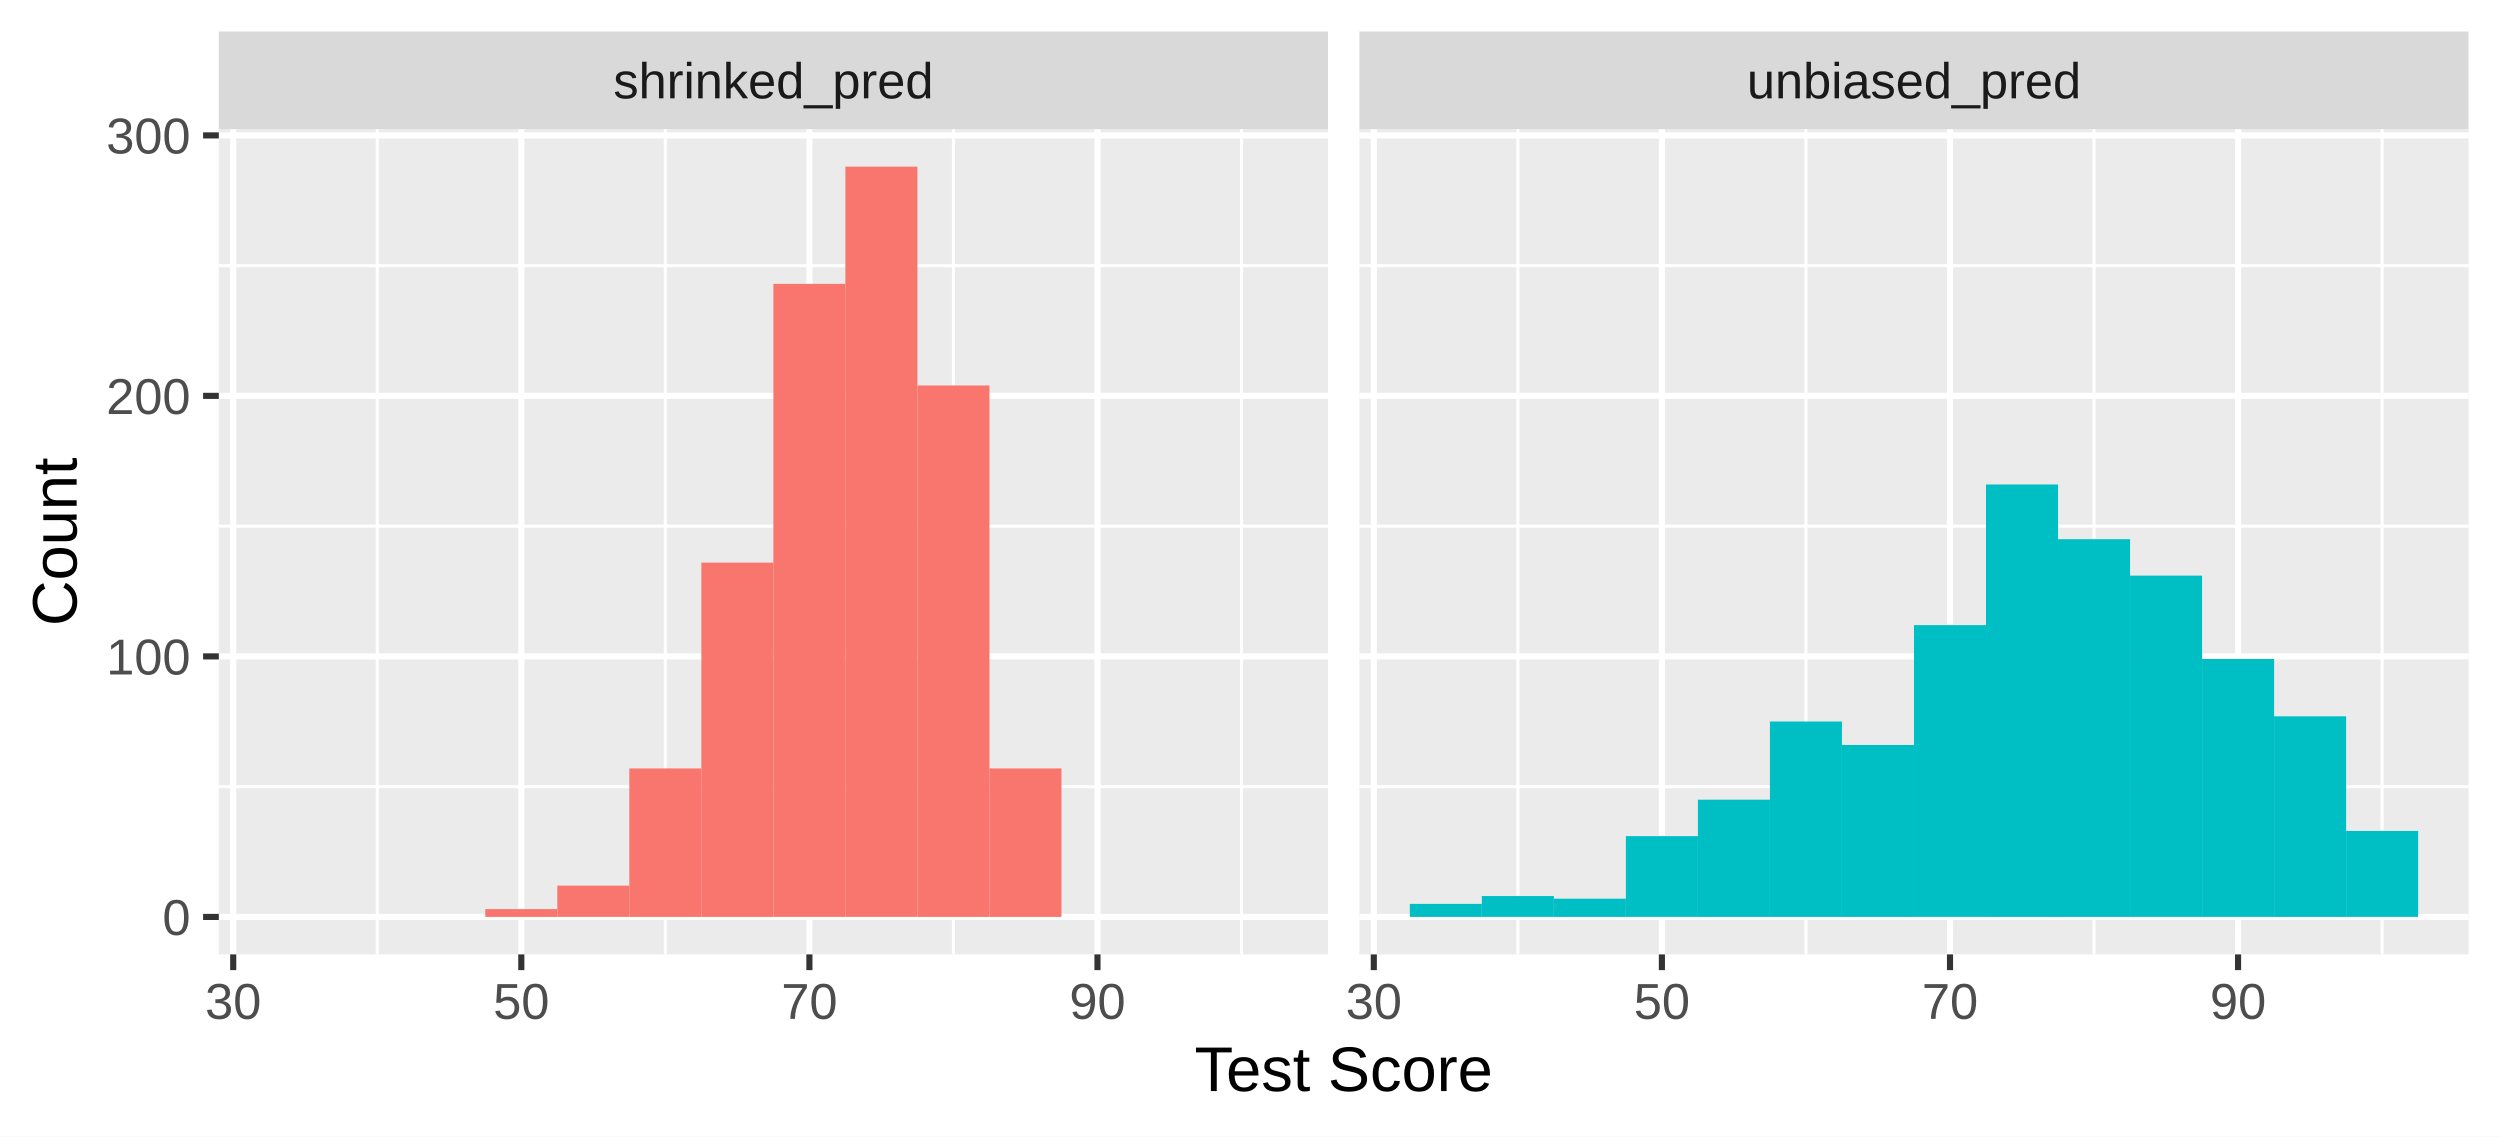
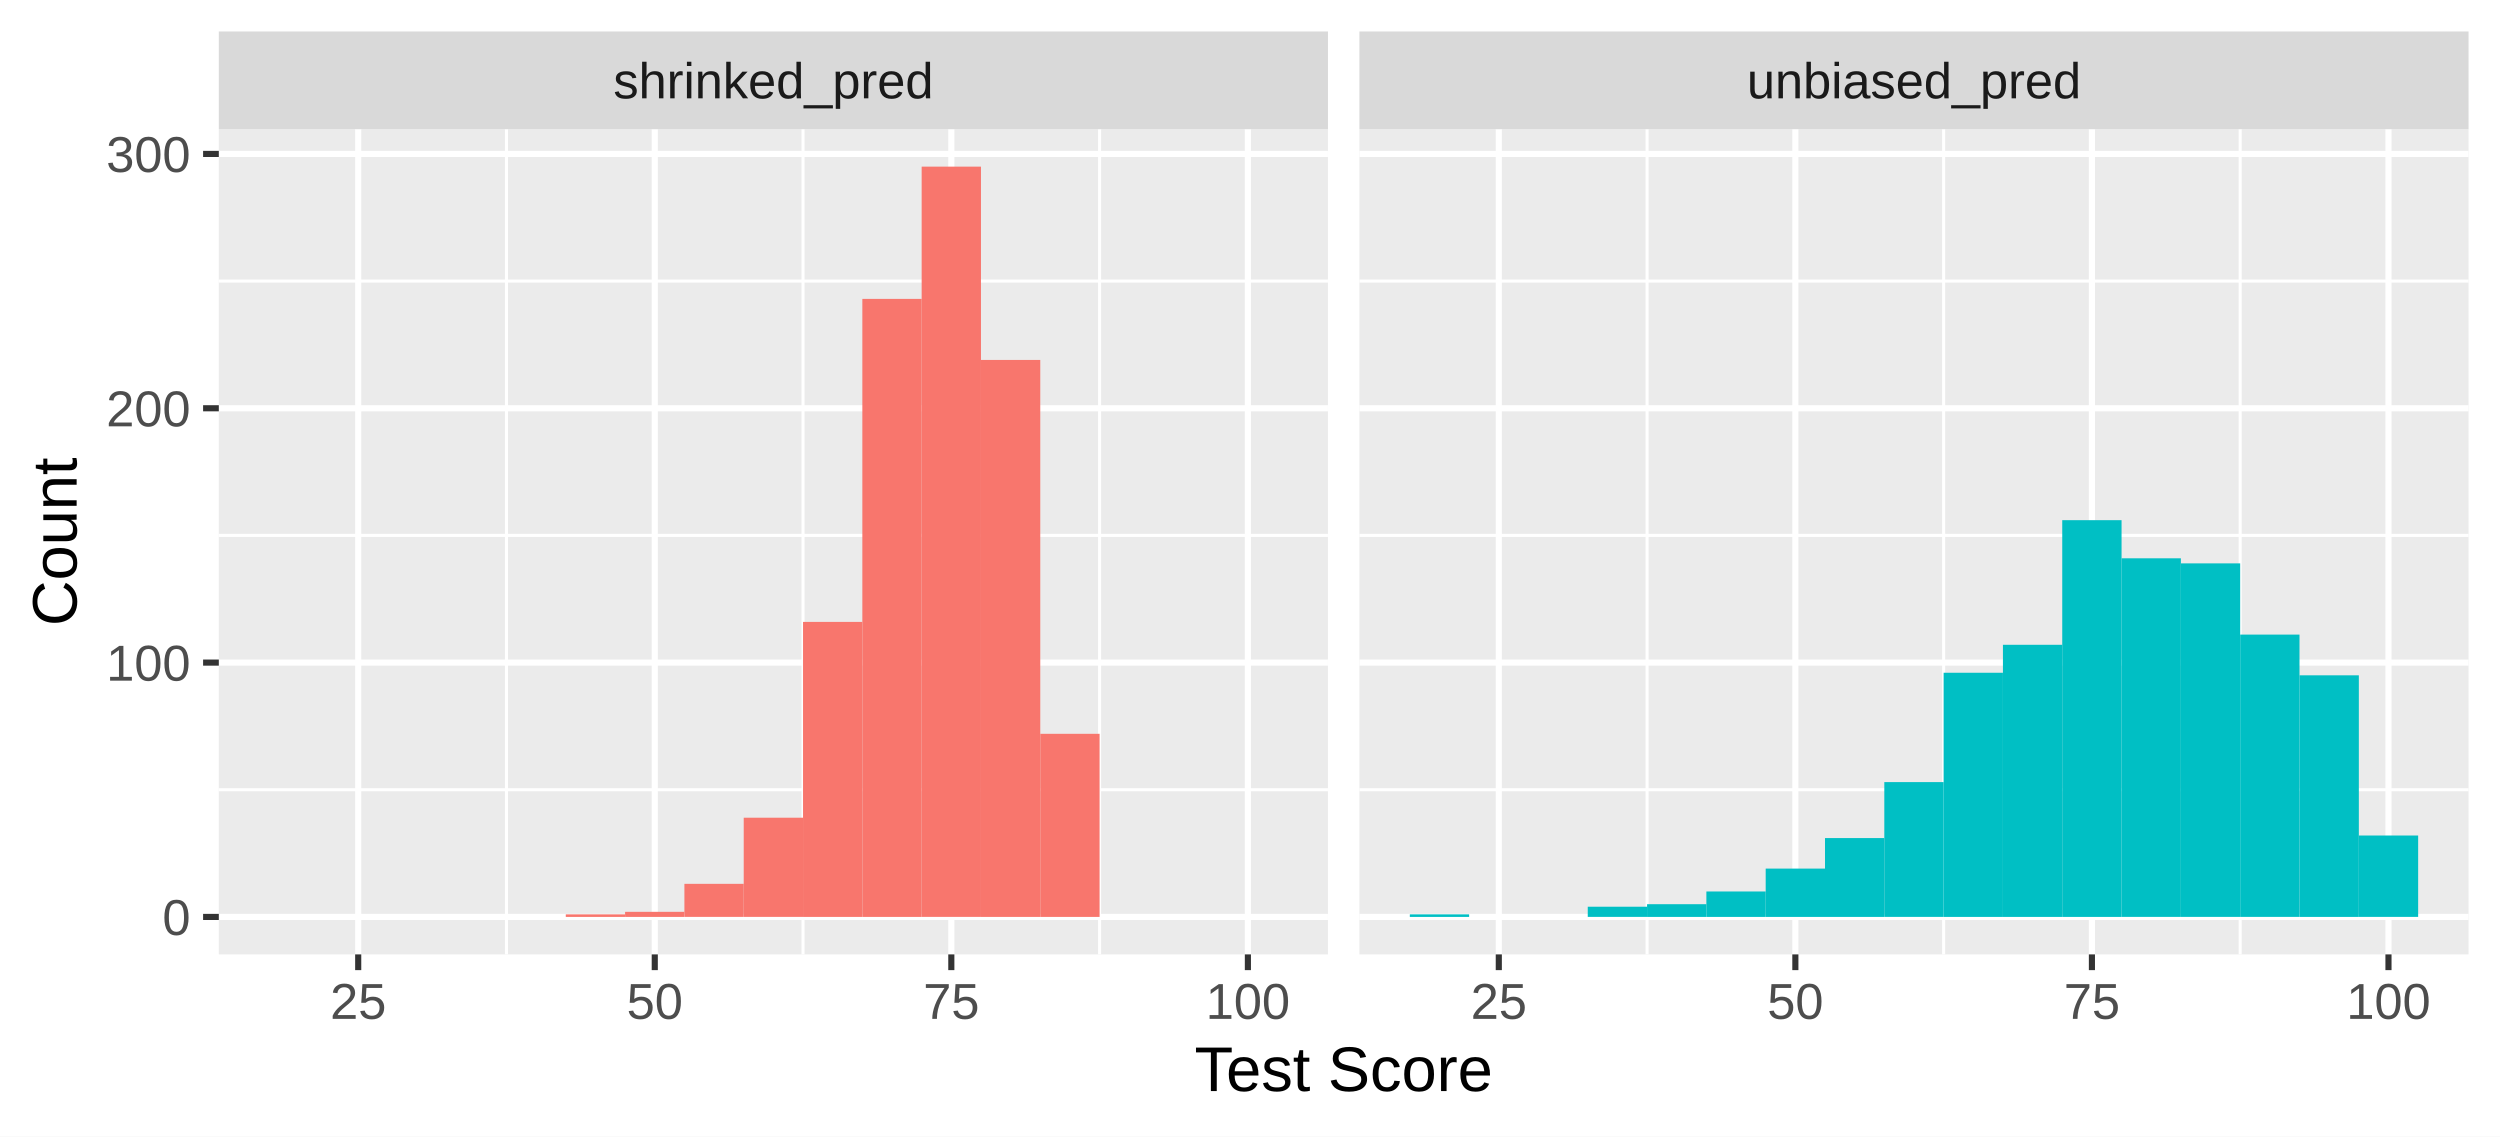
<svg xmlns="http://www.w3.org/2000/svg" class="svglite" width="792.00pt" height="360.00pt" viewBox="0 0 792.00 360.00">
  <defs>
    <style type="text/css">
    .svglite line, .svglite polyline, .svglite polygon, .svglite path, .svglite rect, .svglite circle {
      fill: none;
      stroke: #000000;
      stroke-linecap: round;
      stroke-linejoin: round;
      stroke-miterlimit: 10.00;
    }
  </style>
  </defs>
  <rect width="100%" height="100%" style="stroke: none; fill: #FFFFFF;" />
  <defs>
    <clipPath id="cpMC4wMHw3OTIuMDB8MC4wMHwzNjAuMDA=">
      <rect x="0.00" y="0.00" width="792.00" height="360.00" />
    </clipPath>
  </defs>
  <g clip-path="url(#cpMC4wMHw3OTIuMDB8MC4wMHwzNjAuMDA=)">
    <rect x="0.00" y="0.00" width="792.00" height="360.00" style="stroke-width: 1.94; stroke: #FFFFFF; fill: #FFFFFF;" />
  </g>
  <defs>
    <clipPath id="cpNjkuMzJ8NDIwLjcwfDQwLjkxfDMwMi4zNg==">
      <rect x="69.32" y="40.91" width="351.38" height="261.45" />
    </clipPath>
  </defs>
  <g clip-path="url(#cpNjkuMzJ8NDIwLjcwfDQwLjkxfDMwMi4zNg==)">
    <rect x="69.32" y="40.91" width="351.38" height="261.45" style="stroke-width: 1.94; stroke: none; fill: #EBEBEB;" />
-     <polyline points="69.32,249.21 420.70,249.21 " style="stroke-width: 0.97; stroke: #FFFFFF; stroke-linecap: butt;" />
-     <polyline points="69.32,166.68 420.70,166.68 " style="stroke-width: 0.97; stroke: #FFFFFF; stroke-linecap: butt;" />
-     <polyline points="69.32,84.16 420.70,84.16 " style="stroke-width: 0.97; stroke: #FFFFFF; stroke-linecap: butt;" />
-     <polyline points="119.52,302.36 119.52,40.91 " style="stroke-width: 0.97; stroke: #FFFFFF; stroke-linecap: butt;" />
-     <polyline points="210.78,302.36 210.78,40.91 " style="stroke-width: 0.97; stroke: #FFFFFF; stroke-linecap: butt;" />
-     <polyline points="302.05,302.36 302.05,40.91 " style="stroke-width: 0.97; stroke: #FFFFFF; stroke-linecap: butt;" />
-     <polyline points="393.32,302.36 393.32,40.91 " style="stroke-width: 0.97; stroke: #FFFFFF; stroke-linecap: butt;" />
+     <polyline points="69.32,250.19 420.70,250.19 " style="stroke-width: 0.97; stroke: #FFFFFF; stroke-linecap: butt;" />
+     <polyline points="69.32,169.62 420.70,169.62 " style="stroke-width: 0.97; stroke: #FFFFFF; stroke-linecap: butt;" />
+     <polyline points="69.32,89.05 420.70,89.05 " style="stroke-width: 0.97; stroke: #FFFFFF; stroke-linecap: butt;" />
+     <polyline points="160.45,302.36 160.45,40.91 " style="stroke-width: 0.97; stroke: #FFFFFF; stroke-linecap: butt;" />
+     <polyline points="254.40,302.36 254.40,40.91 " style="stroke-width: 0.97; stroke: #FFFFFF; stroke-linecap: butt;" />
+     <polyline points="348.35,302.36 348.35,40.91 " style="stroke-width: 0.97; stroke: #FFFFFF; stroke-linecap: butt;" />
    <polyline points="69.32,290.48 420.70,290.48 " style="stroke-width: 1.94; stroke: #FFFFFF; stroke-linecap: butt;" />
-     <polyline points="69.32,207.95 420.70,207.95 " style="stroke-width: 1.94; stroke: #FFFFFF; stroke-linecap: butt;" />
-     <polyline points="69.32,125.42 420.70,125.42 " style="stroke-width: 1.94; stroke: #FFFFFF; stroke-linecap: butt;" />
-     <polyline points="69.32,42.89 420.70,42.89 " style="stroke-width: 1.94; stroke: #FFFFFF; stroke-linecap: butt;" />
-     <polyline points="73.88,302.36 73.88,40.91 " style="stroke-width: 1.94; stroke: #FFFFFF; stroke-linecap: butt;" />
-     <polyline points="165.15,302.36 165.15,40.91 " style="stroke-width: 1.94; stroke: #FFFFFF; stroke-linecap: butt;" />
-     <polyline points="256.42,302.36 256.42,40.91 " style="stroke-width: 1.94; stroke: #FFFFFF; stroke-linecap: butt;" />
-     <polyline points="347.68,302.36 347.68,40.91 " style="stroke-width: 1.94; stroke: #FFFFFF; stroke-linecap: butt;" />
-     <rect x="85.29" y="290.48" width="22.82" height="0.00" style="stroke-width: 1.07; stroke: none; stroke-linecap: square; stroke-linejoin: miter; fill: #F8766D;" />
-     <rect x="108.11" y="290.48" width="22.82" height="0.00" style="stroke-width: 1.07; stroke: none; stroke-linecap: square; stroke-linejoin: miter; fill: #F8766D;" />
-     <rect x="130.92" y="290.48" width="22.82" height="0.00" style="stroke-width: 1.07; stroke: none; stroke-linecap: square; stroke-linejoin: miter; fill: #F8766D;" />
-     <rect x="153.74" y="288.00" width="22.82" height="2.48" style="stroke-width: 1.07; stroke: none; stroke-linecap: square; stroke-linejoin: miter; fill: #F8766D;" />
-     <rect x="176.56" y="280.57" width="22.82" height="9.90" style="stroke-width: 1.07; stroke: none; stroke-linecap: square; stroke-linejoin: miter; fill: #F8766D;" />
-     <rect x="199.37" y="243.44" width="22.82" height="47.04" style="stroke-width: 1.07; stroke: none; stroke-linecap: square; stroke-linejoin: miter; fill: #F8766D;" />
-     <rect x="222.19" y="178.24" width="22.82" height="112.24" style="stroke-width: 1.07; stroke: none; stroke-linecap: square; stroke-linejoin: miter; fill: #F8766D;" />
-     <rect x="245.01" y="89.93" width="22.82" height="200.54" style="stroke-width: 1.07; stroke: none; stroke-linecap: square; stroke-linejoin: miter; fill: #F8766D;" />
-     <rect x="267.82" y="52.79" width="22.82" height="237.68" style="stroke-width: 1.07; stroke: none; stroke-linecap: square; stroke-linejoin: miter; fill: #F8766D;" />
-     <rect x="290.64" y="122.12" width="22.82" height="168.36" style="stroke-width: 1.07; stroke: none; stroke-linecap: square; stroke-linejoin: miter; fill: #F8766D;" />
-     <rect x="313.46" y="243.44" width="22.82" height="47.04" style="stroke-width: 1.07; stroke: none; stroke-linecap: square; stroke-linejoin: miter; fill: #F8766D;" />
-     <rect x="336.27" y="290.48" width="22.82" height="0.00" style="stroke-width: 1.07; stroke: none; stroke-linecap: square; stroke-linejoin: miter; fill: #F8766D;" />
-     <rect x="359.09" y="290.48" width="22.82" height="0.00" style="stroke-width: 1.07; stroke: none; stroke-linecap: square; stroke-linejoin: miter; fill: #F8766D;" />
-     <rect x="381.91" y="290.48" width="22.82" height="0.00" style="stroke-width: 1.07; stroke: none; stroke-linecap: square; stroke-linejoin: miter; fill: #F8766D;" />
+     <polyline points="69.32,209.91 420.70,209.91 " style="stroke-width: 1.94; stroke: #FFFFFF; stroke-linecap: butt;" />
+     <polyline points="69.32,129.34 420.70,129.34 " style="stroke-width: 1.94; stroke: #FFFFFF; stroke-linecap: butt;" />
+     <polyline points="69.32,48.77 420.70,48.77 " style="stroke-width: 1.94; stroke: #FFFFFF; stroke-linecap: butt;" />
+     <polyline points="113.48,302.36 113.48,40.91 " style="stroke-width: 1.94; stroke: #FFFFFF; stroke-linecap: butt;" />
+     <polyline points="207.43,302.36 207.43,40.91 " style="stroke-width: 1.94; stroke: #FFFFFF; stroke-linecap: butt;" />
+     <polyline points="301.38,302.36 301.38,40.91 " style="stroke-width: 1.94; stroke: #FFFFFF; stroke-linecap: butt;" />
+     <polyline points="395.33,302.36 395.33,40.91 " style="stroke-width: 1.94; stroke: #FFFFFF; stroke-linecap: butt;" />
+     <rect x="85.29" y="290.48" width="18.79" height="0.00" style="stroke-width: 1.07; stroke: none; stroke-linecap: square; stroke-linejoin: miter; fill: #F8766D;" />
+     <rect x="104.08" y="290.48" width="18.79" height="0.00" style="stroke-width: 1.07; stroke: none; stroke-linecap: square; stroke-linejoin: miter; fill: #F8766D;" />
+     <rect x="122.87" y="290.48" width="18.79" height="0.00" style="stroke-width: 1.07; stroke: none; stroke-linecap: square; stroke-linejoin: miter; fill: #F8766D;" />
+     <rect x="141.66" y="290.48" width="18.79" height="0.00" style="stroke-width: 1.07; stroke: none; stroke-linecap: square; stroke-linejoin: miter; fill: #F8766D;" />
+     <rect x="160.45" y="290.48" width="18.79" height="0.00" style="stroke-width: 1.07; stroke: none; stroke-linecap: square; stroke-linejoin: miter; fill: #F8766D;" />
+     <rect x="179.24" y="289.67" width="18.79" height="0.81" style="stroke-width: 1.07; stroke: none; stroke-linecap: square; stroke-linejoin: miter; fill: #F8766D;" />
+     <rect x="198.03" y="288.87" width="18.79" height="1.61" style="stroke-width: 1.07; stroke: none; stroke-linecap: square; stroke-linejoin: miter; fill: #F8766D;" />
+     <rect x="216.82" y="280.00" width="18.79" height="10.47" style="stroke-width: 1.07; stroke: none; stroke-linecap: square; stroke-linejoin: miter; fill: #F8766D;" />
+     <rect x="235.61" y="259.05" width="18.79" height="31.42" style="stroke-width: 1.07; stroke: none; stroke-linecap: square; stroke-linejoin: miter; fill: #F8766D;" />
+     <rect x="254.40" y="197.02" width="18.79" height="93.46" style="stroke-width: 1.07; stroke: none; stroke-linecap: square; stroke-linejoin: miter; fill: #F8766D;" />
+     <rect x="273.19" y="94.69" width="18.79" height="195.79" style="stroke-width: 1.07; stroke: none; stroke-linecap: square; stroke-linejoin: miter; fill: #F8766D;" />
+     <rect x="291.98" y="52.79" width="18.79" height="237.68" style="stroke-width: 1.07; stroke: none; stroke-linecap: square; stroke-linejoin: miter; fill: #F8766D;" />
+     <rect x="310.77" y="114.03" width="18.79" height="176.45" style="stroke-width: 1.07; stroke: none; stroke-linecap: square; stroke-linejoin: miter; fill: #F8766D;" />
+     <rect x="329.56" y="232.47" width="18.79" height="58.01" style="stroke-width: 1.07; stroke: none; stroke-linecap: square; stroke-linejoin: miter; fill: #F8766D;" />
+     <rect x="348.35" y="290.48" width="18.79" height="0.00" style="stroke-width: 1.07; stroke: none; stroke-linecap: square; stroke-linejoin: miter; fill: #F8766D;" />
+     <rect x="367.14" y="290.48" width="18.79" height="0.00" style="stroke-width: 1.07; stroke: none; stroke-linecap: square; stroke-linejoin: miter; fill: #F8766D;" />
+     <rect x="385.93" y="290.48" width="18.79" height="0.00" style="stroke-width: 1.07; stroke: none; stroke-linecap: square; stroke-linejoin: miter; fill: #F8766D;" />
  </g>
  <g clip-path="url(#cpMC4wMHw3OTIuMDB8MC4wMHwzNjAuMDA=)">
</g>
  <defs>
    <clipPath id="cpNDMwLjY2fDc4Mi4wNHw0MC45MXwzMDIuMzY=">
      <rect x="430.66" y="40.91" width="351.38" height="261.45" />
    </clipPath>
  </defs>
  <g clip-path="url(#cpNDMwLjY2fDc4Mi4wNHw0MC45MXwzMDIuMzY=)">
    <rect x="430.66" y="40.91" width="351.38" height="261.45" style="stroke-width: 1.94; stroke: none; fill: #EBEBEB;" />
-     <polyline points="430.66,249.21 782.04,249.21 " style="stroke-width: 0.97; stroke: #FFFFFF; stroke-linecap: butt;" />
-     <polyline points="430.66,166.68 782.04,166.68 " style="stroke-width: 0.97; stroke: #FFFFFF; stroke-linecap: butt;" />
-     <polyline points="430.66,84.16 782.04,84.16 " style="stroke-width: 0.97; stroke: #FFFFFF; stroke-linecap: butt;" />
-     <polyline points="480.86,302.36 480.86,40.91 " style="stroke-width: 0.97; stroke: #FFFFFF; stroke-linecap: butt;" />
-     <polyline points="572.12,302.36 572.12,40.91 " style="stroke-width: 0.97; stroke: #FFFFFF; stroke-linecap: butt;" />
-     <polyline points="663.39,302.36 663.39,40.91 " style="stroke-width: 0.97; stroke: #FFFFFF; stroke-linecap: butt;" />
-     <polyline points="754.66,302.36 754.66,40.91 " style="stroke-width: 0.97; stroke: #FFFFFF; stroke-linecap: butt;" />
+     <polyline points="430.66,250.19 782.04,250.19 " style="stroke-width: 0.97; stroke: #FFFFFF; stroke-linecap: butt;" />
+     <polyline points="430.66,169.62 782.04,169.62 " style="stroke-width: 0.97; stroke: #FFFFFF; stroke-linecap: butt;" />
+     <polyline points="430.66,89.05 782.04,89.05 " style="stroke-width: 0.97; stroke: #FFFFFF; stroke-linecap: butt;" />
+     <polyline points="521.79,302.36 521.79,40.91 " style="stroke-width: 0.97; stroke: #FFFFFF; stroke-linecap: butt;" />
+     <polyline points="615.74,302.36 615.74,40.91 " style="stroke-width: 0.97; stroke: #FFFFFF; stroke-linecap: butt;" />
+     <polyline points="709.69,302.36 709.69,40.91 " style="stroke-width: 0.97; stroke: #FFFFFF; stroke-linecap: butt;" />
    <polyline points="430.66,290.48 782.04,290.48 " style="stroke-width: 1.94; stroke: #FFFFFF; stroke-linecap: butt;" />
-     <polyline points="430.66,207.95 782.04,207.95 " style="stroke-width: 1.94; stroke: #FFFFFF; stroke-linecap: butt;" />
-     <polyline points="430.66,125.42 782.04,125.42 " style="stroke-width: 1.94; stroke: #FFFFFF; stroke-linecap: butt;" />
-     <polyline points="430.66,42.89 782.04,42.89 " style="stroke-width: 1.94; stroke: #FFFFFF; stroke-linecap: butt;" />
-     <polyline points="435.22,302.36 435.22,40.91 " style="stroke-width: 1.94; stroke: #FFFFFF; stroke-linecap: butt;" />
-     <polyline points="526.49,302.36 526.49,40.91 " style="stroke-width: 1.94; stroke: #FFFFFF; stroke-linecap: butt;" />
-     <polyline points="617.76,302.36 617.76,40.91 " style="stroke-width: 1.94; stroke: #FFFFFF; stroke-linecap: butt;" />
-     <polyline points="709.02,302.36 709.02,40.91 " style="stroke-width: 1.94; stroke: #FFFFFF; stroke-linecap: butt;" />
-     <rect x="446.63" y="286.35" width="22.82" height="4.13" style="stroke-width: 1.07; stroke: none; stroke-linecap: square; stroke-linejoin: miter; fill: #00BFC4;" />
-     <rect x="469.45" y="283.87" width="22.82" height="6.60" style="stroke-width: 1.07; stroke: none; stroke-linecap: square; stroke-linejoin: miter; fill: #00BFC4;" />
-     <rect x="492.26" y="284.70" width="22.82" height="5.78" style="stroke-width: 1.07; stroke: none; stroke-linecap: square; stroke-linejoin: miter; fill: #00BFC4;" />
-     <rect x="515.08" y="264.89" width="22.82" height="25.58" style="stroke-width: 1.07; stroke: none; stroke-linecap: square; stroke-linejoin: miter; fill: #00BFC4;" />
-     <rect x="537.90" y="253.34" width="22.82" height="37.14" style="stroke-width: 1.07; stroke: none; stroke-linecap: square; stroke-linejoin: miter; fill: #00BFC4;" />
-     <rect x="560.71" y="228.58" width="22.82" height="61.90" style="stroke-width: 1.07; stroke: none; stroke-linecap: square; stroke-linejoin: miter; fill: #00BFC4;" />
-     <rect x="583.53" y="236.01" width="22.82" height="54.47" style="stroke-width: 1.07; stroke: none; stroke-linecap: square; stroke-linejoin: miter; fill: #00BFC4;" />
-     <rect x="606.35" y="198.04" width="22.82" height="92.43" style="stroke-width: 1.07; stroke: none; stroke-linecap: square; stroke-linejoin: miter; fill: #00BFC4;" />
-     <rect x="629.17" y="153.48" width="22.82" height="137.00" style="stroke-width: 1.07; stroke: none; stroke-linecap: square; stroke-linejoin: miter; fill: #00BFC4;" />
-     <rect x="651.98" y="170.81" width="22.82" height="119.67" style="stroke-width: 1.07; stroke: none; stroke-linecap: square; stroke-linejoin: miter; fill: #00BFC4;" />
-     <rect x="674.80" y="182.36" width="22.82" height="108.11" style="stroke-width: 1.07; stroke: none; stroke-linecap: square; stroke-linejoin: miter; fill: #00BFC4;" />
-     <rect x="697.62" y="208.77" width="22.82" height="81.70" style="stroke-width: 1.07; stroke: none; stroke-linecap: square; stroke-linejoin: miter; fill: #00BFC4;" />
-     <rect x="720.43" y="226.93" width="22.82" height="63.55" style="stroke-width: 1.07; stroke: none; stroke-linecap: square; stroke-linejoin: miter; fill: #00BFC4;" />
-     <rect x="743.25" y="263.24" width="22.82" height="27.23" style="stroke-width: 1.07; stroke: none; stroke-linecap: square; stroke-linejoin: miter; fill: #00BFC4;" />
+     <polyline points="430.66,209.91 782.04,209.91 " style="stroke-width: 1.94; stroke: #FFFFFF; stroke-linecap: butt;" />
+     <polyline points="430.66,129.34 782.04,129.34 " style="stroke-width: 1.94; stroke: #FFFFFF; stroke-linecap: butt;" />
+     <polyline points="430.66,48.77 782.04,48.77 " style="stroke-width: 1.94; stroke: #FFFFFF; stroke-linecap: butt;" />
+     <polyline points="474.82,302.36 474.82,40.91 " style="stroke-width: 1.94; stroke: #FFFFFF; stroke-linecap: butt;" />
+     <polyline points="568.77,302.36 568.77,40.91 " style="stroke-width: 1.94; stroke: #FFFFFF; stroke-linecap: butt;" />
+     <polyline points="662.72,302.36 662.72,40.91 " style="stroke-width: 1.94; stroke: #FFFFFF; stroke-linecap: butt;" />
+     <polyline points="756.67,302.36 756.67,40.91 " style="stroke-width: 1.94; stroke: #FFFFFF; stroke-linecap: butt;" />
+     <rect x="446.63" y="289.67" width="18.79" height="0.81" style="stroke-width: 1.07; stroke: none; stroke-linecap: square; stroke-linejoin: miter; fill: #00BFC4;" />
+     <rect x="465.42" y="290.48" width="18.79" height="0.00" style="stroke-width: 1.07; stroke: none; stroke-linecap: square; stroke-linejoin: miter; fill: #00BFC4;" />
+     <rect x="484.21" y="290.48" width="18.79" height="0.00" style="stroke-width: 1.07; stroke: none; stroke-linecap: square; stroke-linejoin: miter; fill: #00BFC4;" />
+     <rect x="503.00" y="287.25" width="18.79" height="3.22" style="stroke-width: 1.07; stroke: none; stroke-linecap: square; stroke-linejoin: miter; fill: #00BFC4;" />
+     <rect x="521.79" y="286.45" width="18.79" height="4.03" style="stroke-width: 1.07; stroke: none; stroke-linecap: square; stroke-linejoin: miter; fill: #00BFC4;" />
+     <rect x="540.58" y="282.42" width="18.79" height="8.06" style="stroke-width: 1.07; stroke: none; stroke-linecap: square; stroke-linejoin: miter; fill: #00BFC4;" />
+     <rect x="559.37" y="275.17" width="18.79" height="15.31" style="stroke-width: 1.07; stroke: none; stroke-linecap: square; stroke-linejoin: miter; fill: #00BFC4;" />
+     <rect x="578.16" y="265.50" width="18.79" height="24.98" style="stroke-width: 1.07; stroke: none; stroke-linecap: square; stroke-linejoin: miter; fill: #00BFC4;" />
+     <rect x="596.95" y="247.77" width="18.79" height="42.70" style="stroke-width: 1.07; stroke: none; stroke-linecap: square; stroke-linejoin: miter; fill: #00BFC4;" />
+     <rect x="615.74" y="213.13" width="18.79" height="77.35" style="stroke-width: 1.07; stroke: none; stroke-linecap: square; stroke-linejoin: miter; fill: #00BFC4;" />
+     <rect x="634.53" y="204.27" width="18.79" height="86.21" style="stroke-width: 1.07; stroke: none; stroke-linecap: square; stroke-linejoin: miter; fill: #00BFC4;" />
+     <rect x="653.32" y="164.79" width="18.79" height="125.69" style="stroke-width: 1.07; stroke: none; stroke-linecap: square; stroke-linejoin: miter; fill: #00BFC4;" />
+     <rect x="672.11" y="176.87" width="18.79" height="113.60" style="stroke-width: 1.07; stroke: none; stroke-linecap: square; stroke-linejoin: miter; fill: #00BFC4;" />
+     <rect x="690.90" y="178.48" width="18.79" height="111.99" style="stroke-width: 1.07; stroke: none; stroke-linecap: square; stroke-linejoin: miter; fill: #00BFC4;" />
+     <rect x="709.69" y="201.04" width="18.79" height="89.43" style="stroke-width: 1.07; stroke: none; stroke-linecap: square; stroke-linejoin: miter; fill: #00BFC4;" />
+     <rect x="728.49" y="213.94" width="18.79" height="76.54" style="stroke-width: 1.07; stroke: none; stroke-linecap: square; stroke-linejoin: miter; fill: #00BFC4;" />
+     <rect x="747.28" y="264.69" width="18.79" height="25.78" style="stroke-width: 1.07; stroke: none; stroke-linecap: square; stroke-linejoin: miter; fill: #00BFC4;" />
  </g>
  <g clip-path="url(#cpMC4wMHw3OTIuMDB8MC4wMHwzNjAuMDA=)">
</g>
  <defs>
    <clipPath id="cpNjkuMzJ8NDIwLjcwfDkuOTZ8NDAuOTE=">
      <rect x="69.32" y="9.96" width="351.38" height="30.95" />
    </clipPath>
  </defs>
  <g clip-path="url(#cpNjkuMzJ8NDIwLjcwfDkuOTZ8NDAuOTE=)">
    <rect x="69.32" y="9.96" width="351.38" height="30.95" style="stroke-width: 1.94; stroke: none; fill: #D9D9D9;" />
    <text x="245.01" y="31.16" text-anchor="middle" style="font-size: 16.00px; fill: #1A1A1A; font-family: Arial;" textLength="101.40px" lengthAdjust="spacingAndGlyphs">shrinked_pred</text>
  </g>
  <g clip-path="url(#cpMC4wMHw3OTIuMDB8MC4wMHwzNjAuMDA=)">
</g>
  <defs>
    <clipPath id="cpNDMwLjY2fDc4Mi4wNHw5Ljk2fDQwLjkx">
      <rect x="430.66" y="9.96" width="351.38" height="30.95" />
    </clipPath>
  </defs>
  <g clip-path="url(#cpNDMwLjY2fDc4Mi4wNHw5Ljk2fDQwLjkx)">
    <rect x="430.66" y="9.96" width="351.38" height="30.95" style="stroke-width: 1.94; stroke: none; fill: #D9D9D9;" />
    <text x="606.35" y="31.16" text-anchor="middle" style="font-size: 16.00px; fill: #1A1A1A; font-family: Arial;" textLength="105.88px" lengthAdjust="spacingAndGlyphs">unbiased_pred</text>
  </g>
  <g clip-path="url(#cpMC4wMHw3OTIuMDB8MC4wMHwzNjAuMDA=)">
-     <polyline points="73.88,307.34 73.88,302.36 " style="stroke-width: 1.94; stroke: #333333; stroke-linecap: butt;" />
-     <polyline points="165.15,307.34 165.15,302.36 " style="stroke-width: 1.94; stroke: #333333; stroke-linecap: butt;" />
-     <polyline points="256.42,307.34 256.42,302.36 " style="stroke-width: 1.94; stroke: #333333; stroke-linecap: butt;" />
-     <polyline points="347.68,307.34 347.68,302.36 " style="stroke-width: 1.94; stroke: #333333; stroke-linecap: butt;" />
-     <text x="73.88" y="322.78" text-anchor="middle" style="font-size: 16.00px; fill: #4D4D4D; font-family: Arial;" textLength="17.80px" lengthAdjust="spacingAndGlyphs">30</text>
-     <text x="165.15" y="322.78" text-anchor="middle" style="font-size: 16.00px; fill: #4D4D4D; font-family: Arial;" textLength="17.80px" lengthAdjust="spacingAndGlyphs">50</text>
-     <text x="256.42" y="322.78" text-anchor="middle" style="font-size: 16.00px; fill: #4D4D4D; font-family: Arial;" textLength="17.80px" lengthAdjust="spacingAndGlyphs">70</text>
-     <text x="347.68" y="322.78" text-anchor="middle" style="font-size: 16.00px; fill: #4D4D4D; font-family: Arial;" textLength="17.80px" lengthAdjust="spacingAndGlyphs">90</text>
-     <polyline points="435.22,307.34 435.22,302.36 " style="stroke-width: 1.94; stroke: #333333; stroke-linecap: butt;" />
-     <polyline points="526.49,307.34 526.49,302.36 " style="stroke-width: 1.94; stroke: #333333; stroke-linecap: butt;" />
-     <polyline points="617.76,307.34 617.76,302.36 " style="stroke-width: 1.94; stroke: #333333; stroke-linecap: butt;" />
-     <polyline points="709.02,307.34 709.02,302.36 " style="stroke-width: 1.94; stroke: #333333; stroke-linecap: butt;" />
-     <text x="435.22" y="322.78" text-anchor="middle" style="font-size: 16.00px; fill: #4D4D4D; font-family: Arial;" textLength="17.80px" lengthAdjust="spacingAndGlyphs">30</text>
-     <text x="526.49" y="322.78" text-anchor="middle" style="font-size: 16.00px; fill: #4D4D4D; font-family: Arial;" textLength="17.80px" lengthAdjust="spacingAndGlyphs">50</text>
-     <text x="617.76" y="322.78" text-anchor="middle" style="font-size: 16.00px; fill: #4D4D4D; font-family: Arial;" textLength="17.80px" lengthAdjust="spacingAndGlyphs">70</text>
-     <text x="709.02" y="322.78" text-anchor="middle" style="font-size: 16.00px; fill: #4D4D4D; font-family: Arial;" textLength="17.80px" lengthAdjust="spacingAndGlyphs">90</text>
+     <polyline points="113.48,307.34 113.48,302.36 " style="stroke-width: 1.94; stroke: #333333; stroke-linecap: butt;" />
+     <polyline points="207.43,307.34 207.43,302.36 " style="stroke-width: 1.94; stroke: #333333; stroke-linecap: butt;" />
+     <polyline points="301.38,307.34 301.38,302.36 " style="stroke-width: 1.94; stroke: #333333; stroke-linecap: butt;" />
+     <polyline points="395.33,307.34 395.33,302.36 " style="stroke-width: 1.94; stroke: #333333; stroke-linecap: butt;" />
+     <text x="113.48" y="322.78" text-anchor="middle" style="font-size: 16.00px; fill: #4D4D4D; font-family: Arial;" textLength="17.80px" lengthAdjust="spacingAndGlyphs">25</text>
+     <text x="207.43" y="322.78" text-anchor="middle" style="font-size: 16.00px; fill: #4D4D4D; font-family: Arial;" textLength="17.80px" lengthAdjust="spacingAndGlyphs">50</text>
+     <text x="301.38" y="322.78" text-anchor="middle" style="font-size: 16.00px; fill: #4D4D4D; font-family: Arial;" textLength="17.80px" lengthAdjust="spacingAndGlyphs">75</text>
+     <text x="395.33" y="322.78" text-anchor="middle" style="font-size: 16.00px; fill: #4D4D4D; font-family: Arial;" textLength="26.70px" lengthAdjust="spacingAndGlyphs">100</text>
+     <polyline points="474.82,307.34 474.82,302.36 " style="stroke-width: 1.94; stroke: #333333; stroke-linecap: butt;" />
+     <polyline points="568.77,307.34 568.77,302.36 " style="stroke-width: 1.94; stroke: #333333; stroke-linecap: butt;" />
+     <polyline points="662.72,307.34 662.72,302.36 " style="stroke-width: 1.94; stroke: #333333; stroke-linecap: butt;" />
+     <polyline points="756.67,307.34 756.67,302.36 " style="stroke-width: 1.94; stroke: #333333; stroke-linecap: butt;" />
+     <text x="474.82" y="322.78" text-anchor="middle" style="font-size: 16.00px; fill: #4D4D4D; font-family: Arial;" textLength="17.80px" lengthAdjust="spacingAndGlyphs">25</text>
+     <text x="568.77" y="322.78" text-anchor="middle" style="font-size: 16.00px; fill: #4D4D4D; font-family: Arial;" textLength="17.80px" lengthAdjust="spacingAndGlyphs">50</text>
+     <text x="662.72" y="322.78" text-anchor="middle" style="font-size: 16.00px; fill: #4D4D4D; font-family: Arial;" textLength="17.80px" lengthAdjust="spacingAndGlyphs">75</text>
+     <text x="756.67" y="322.78" text-anchor="middle" style="font-size: 16.00px; fill: #4D4D4D; font-family: Arial;" textLength="26.70px" lengthAdjust="spacingAndGlyphs">100</text>
    <text x="60.35" y="296.20" text-anchor="end" style="font-size: 16.00px; fill: #4D4D4D; font-family: Arial;" textLength="8.90px" lengthAdjust="spacingAndGlyphs">0</text>
-     <text x="60.35" y="213.68" text-anchor="end" style="font-size: 16.00px; fill: #4D4D4D; font-family: Arial;" textLength="26.70px" lengthAdjust="spacingAndGlyphs">100</text>
-     <text x="60.35" y="131.15" text-anchor="end" style="font-size: 16.00px; fill: #4D4D4D; font-family: Arial;" textLength="26.70px" lengthAdjust="spacingAndGlyphs">200</text>
-     <text x="60.35" y="48.62" text-anchor="end" style="font-size: 16.00px; fill: #4D4D4D; font-family: Arial;" textLength="26.70px" lengthAdjust="spacingAndGlyphs">300</text>
+     <text x="60.35" y="215.63" text-anchor="end" style="font-size: 16.00px; fill: #4D4D4D; font-family: Arial;" textLength="26.70px" lengthAdjust="spacingAndGlyphs">100</text>
+     <text x="60.35" y="135.06" text-anchor="end" style="font-size: 16.00px; fill: #4D4D4D; font-family: Arial;" textLength="26.70px" lengthAdjust="spacingAndGlyphs">200</text>
+     <text x="60.35" y="54.49" text-anchor="end" style="font-size: 16.00px; fill: #4D4D4D; font-family: Arial;" textLength="26.70px" lengthAdjust="spacingAndGlyphs">300</text>
    <polyline points="64.34,290.48 69.32,290.48 " style="stroke-width: 1.94; stroke: #333333; stroke-linecap: butt;" />
-     <polyline points="64.34,207.95 69.32,207.95 " style="stroke-width: 1.94; stroke: #333333; stroke-linecap: butt;" />
-     <polyline points="64.34,125.42 69.32,125.42 " style="stroke-width: 1.94; stroke: #333333; stroke-linecap: butt;" />
-     <polyline points="64.34,42.89 69.32,42.89 " style="stroke-width: 1.94; stroke: #333333; stroke-linecap: butt;" />
+     <polyline points="64.34,209.91 69.32,209.91 " style="stroke-width: 1.94; stroke: #333333; stroke-linecap: butt;" />
+     <polyline points="64.34,129.34 69.32,129.34 " style="stroke-width: 1.94; stroke: #333333; stroke-linecap: butt;" />
+     <polyline points="64.34,48.77 69.32,48.77 " style="stroke-width: 1.94; stroke: #333333; stroke-linecap: butt;" />
    <text x="425.68" y="345.64" text-anchor="middle" style="font-size: 20.00px; font-family: Arial;" textLength="94.49px" lengthAdjust="spacingAndGlyphs">Test Score</text>
    <text transform="translate(24.28,171.64) rotate(-90)" text-anchor="middle" style="font-size: 20.00px; font-family: Arial;" textLength="53.37px" lengthAdjust="spacingAndGlyphs">Count</text>
  </g>
</svg>
